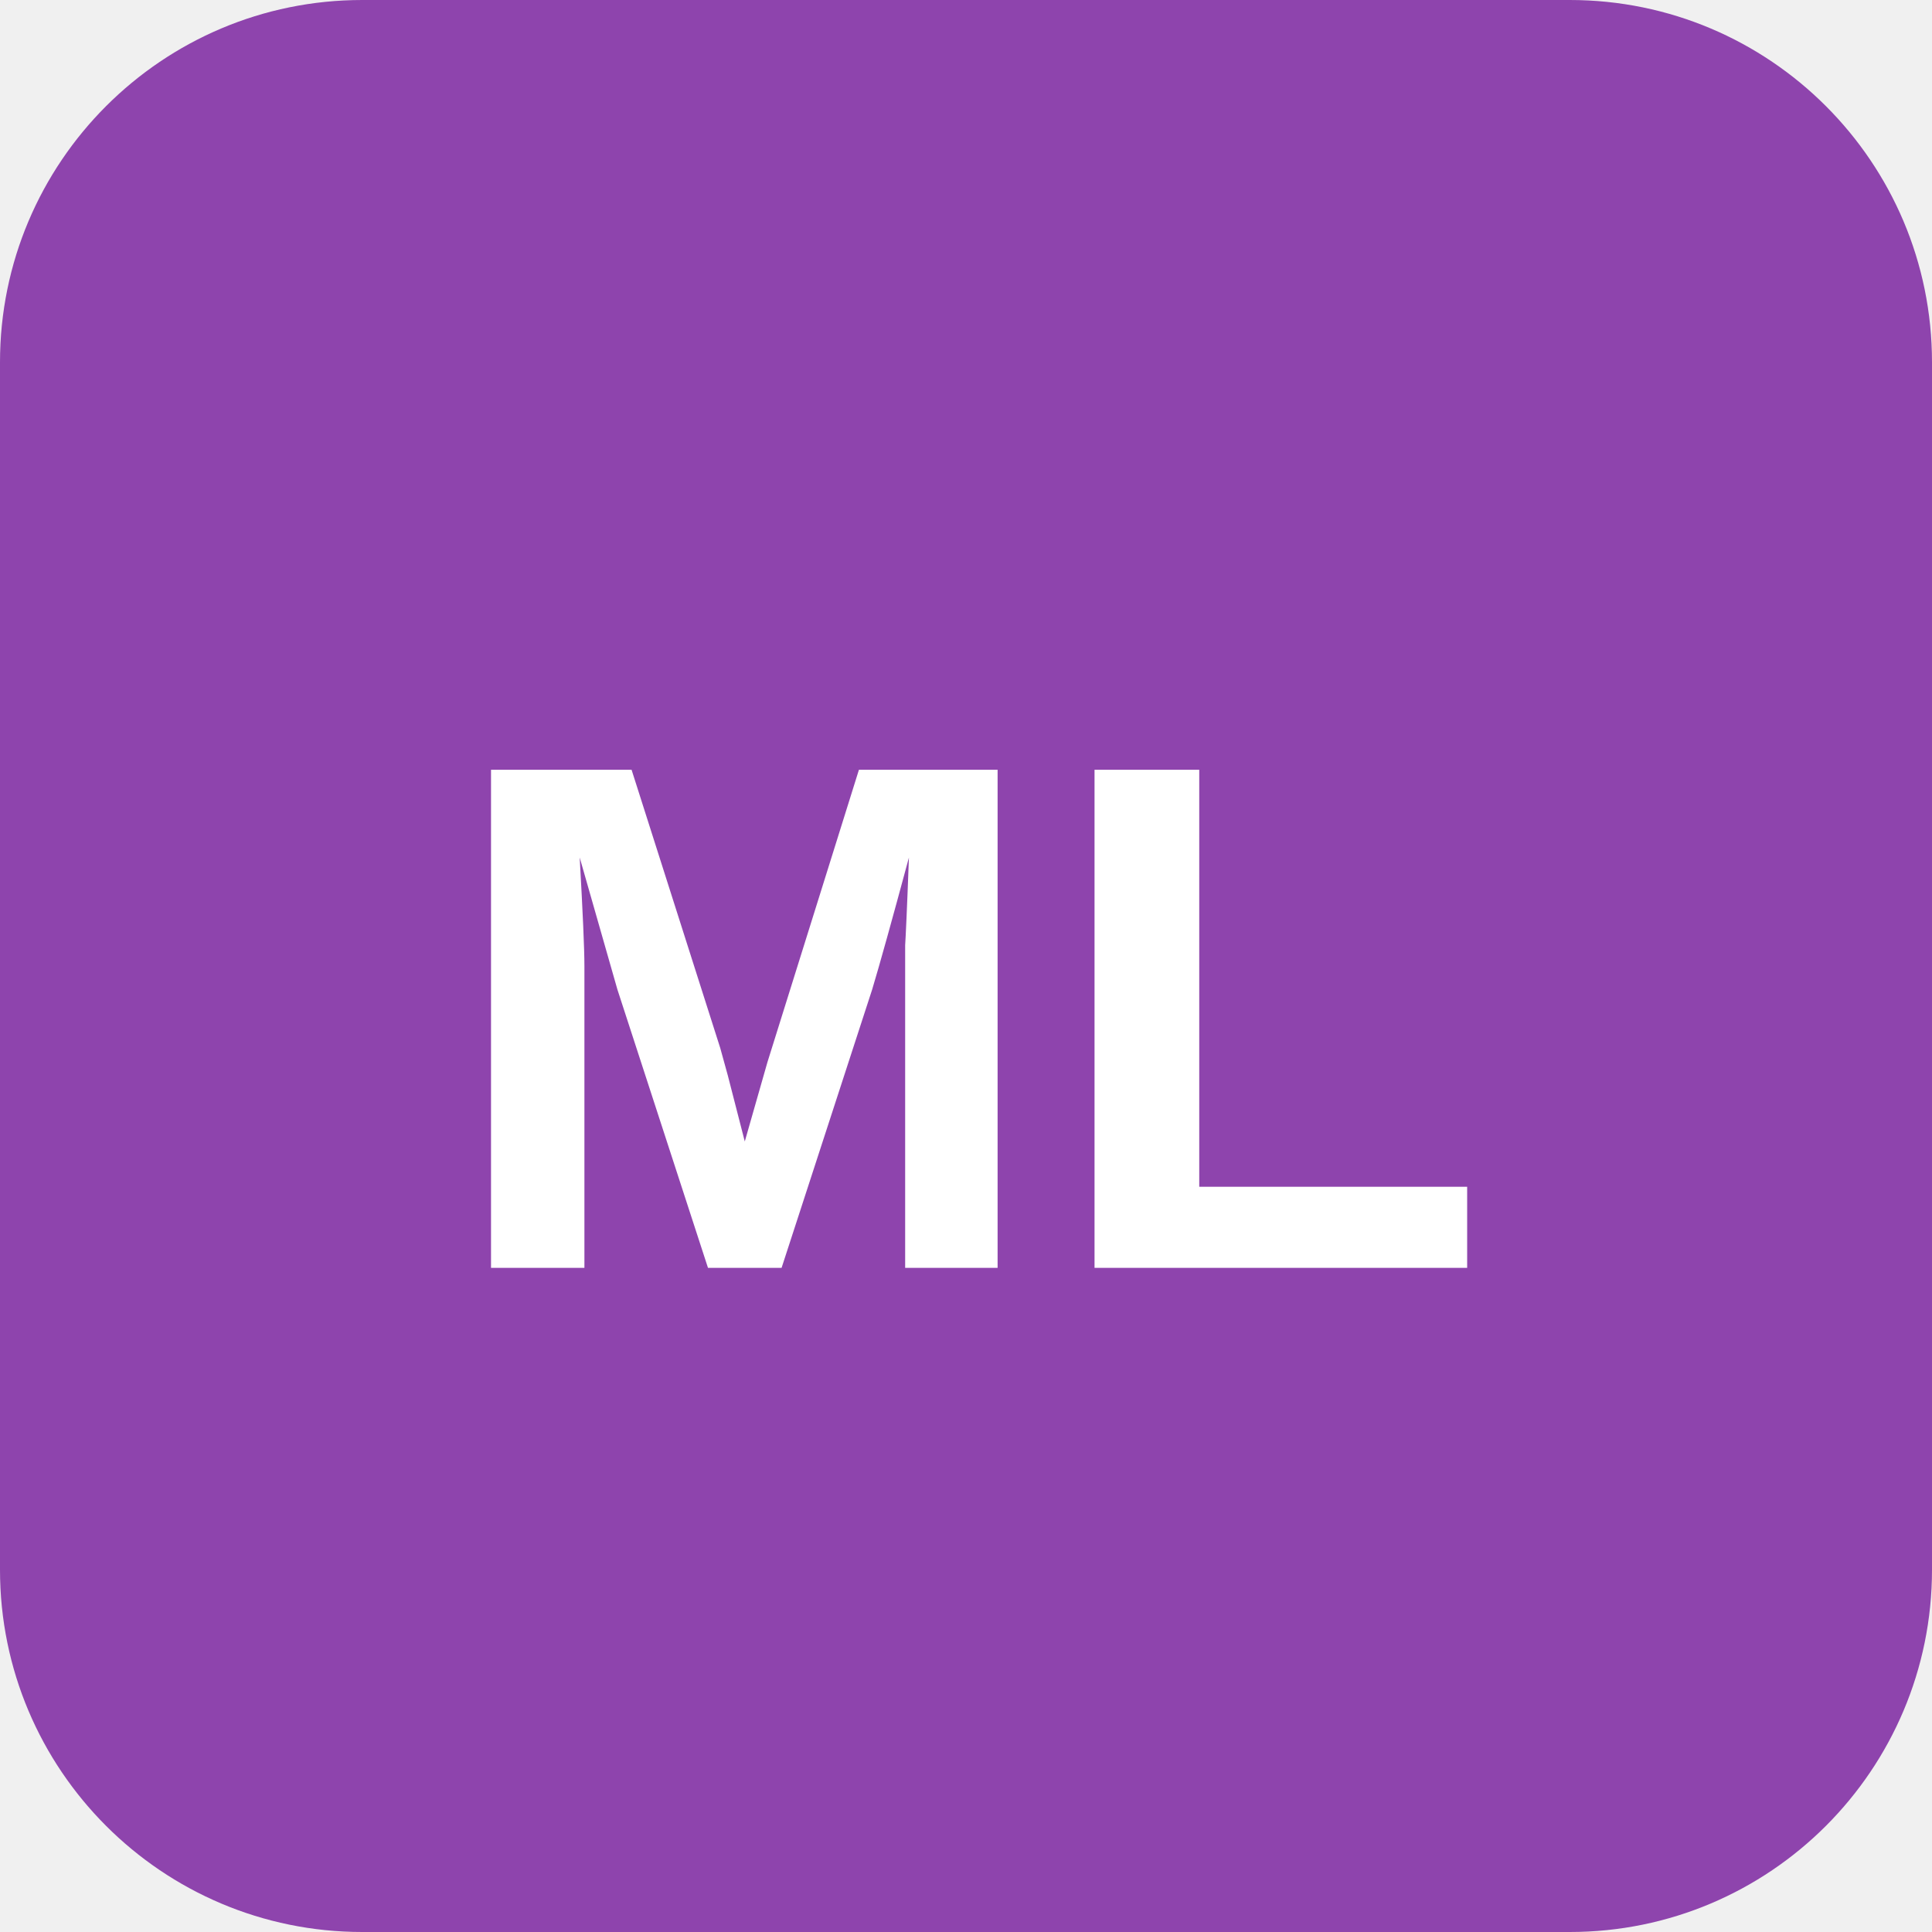
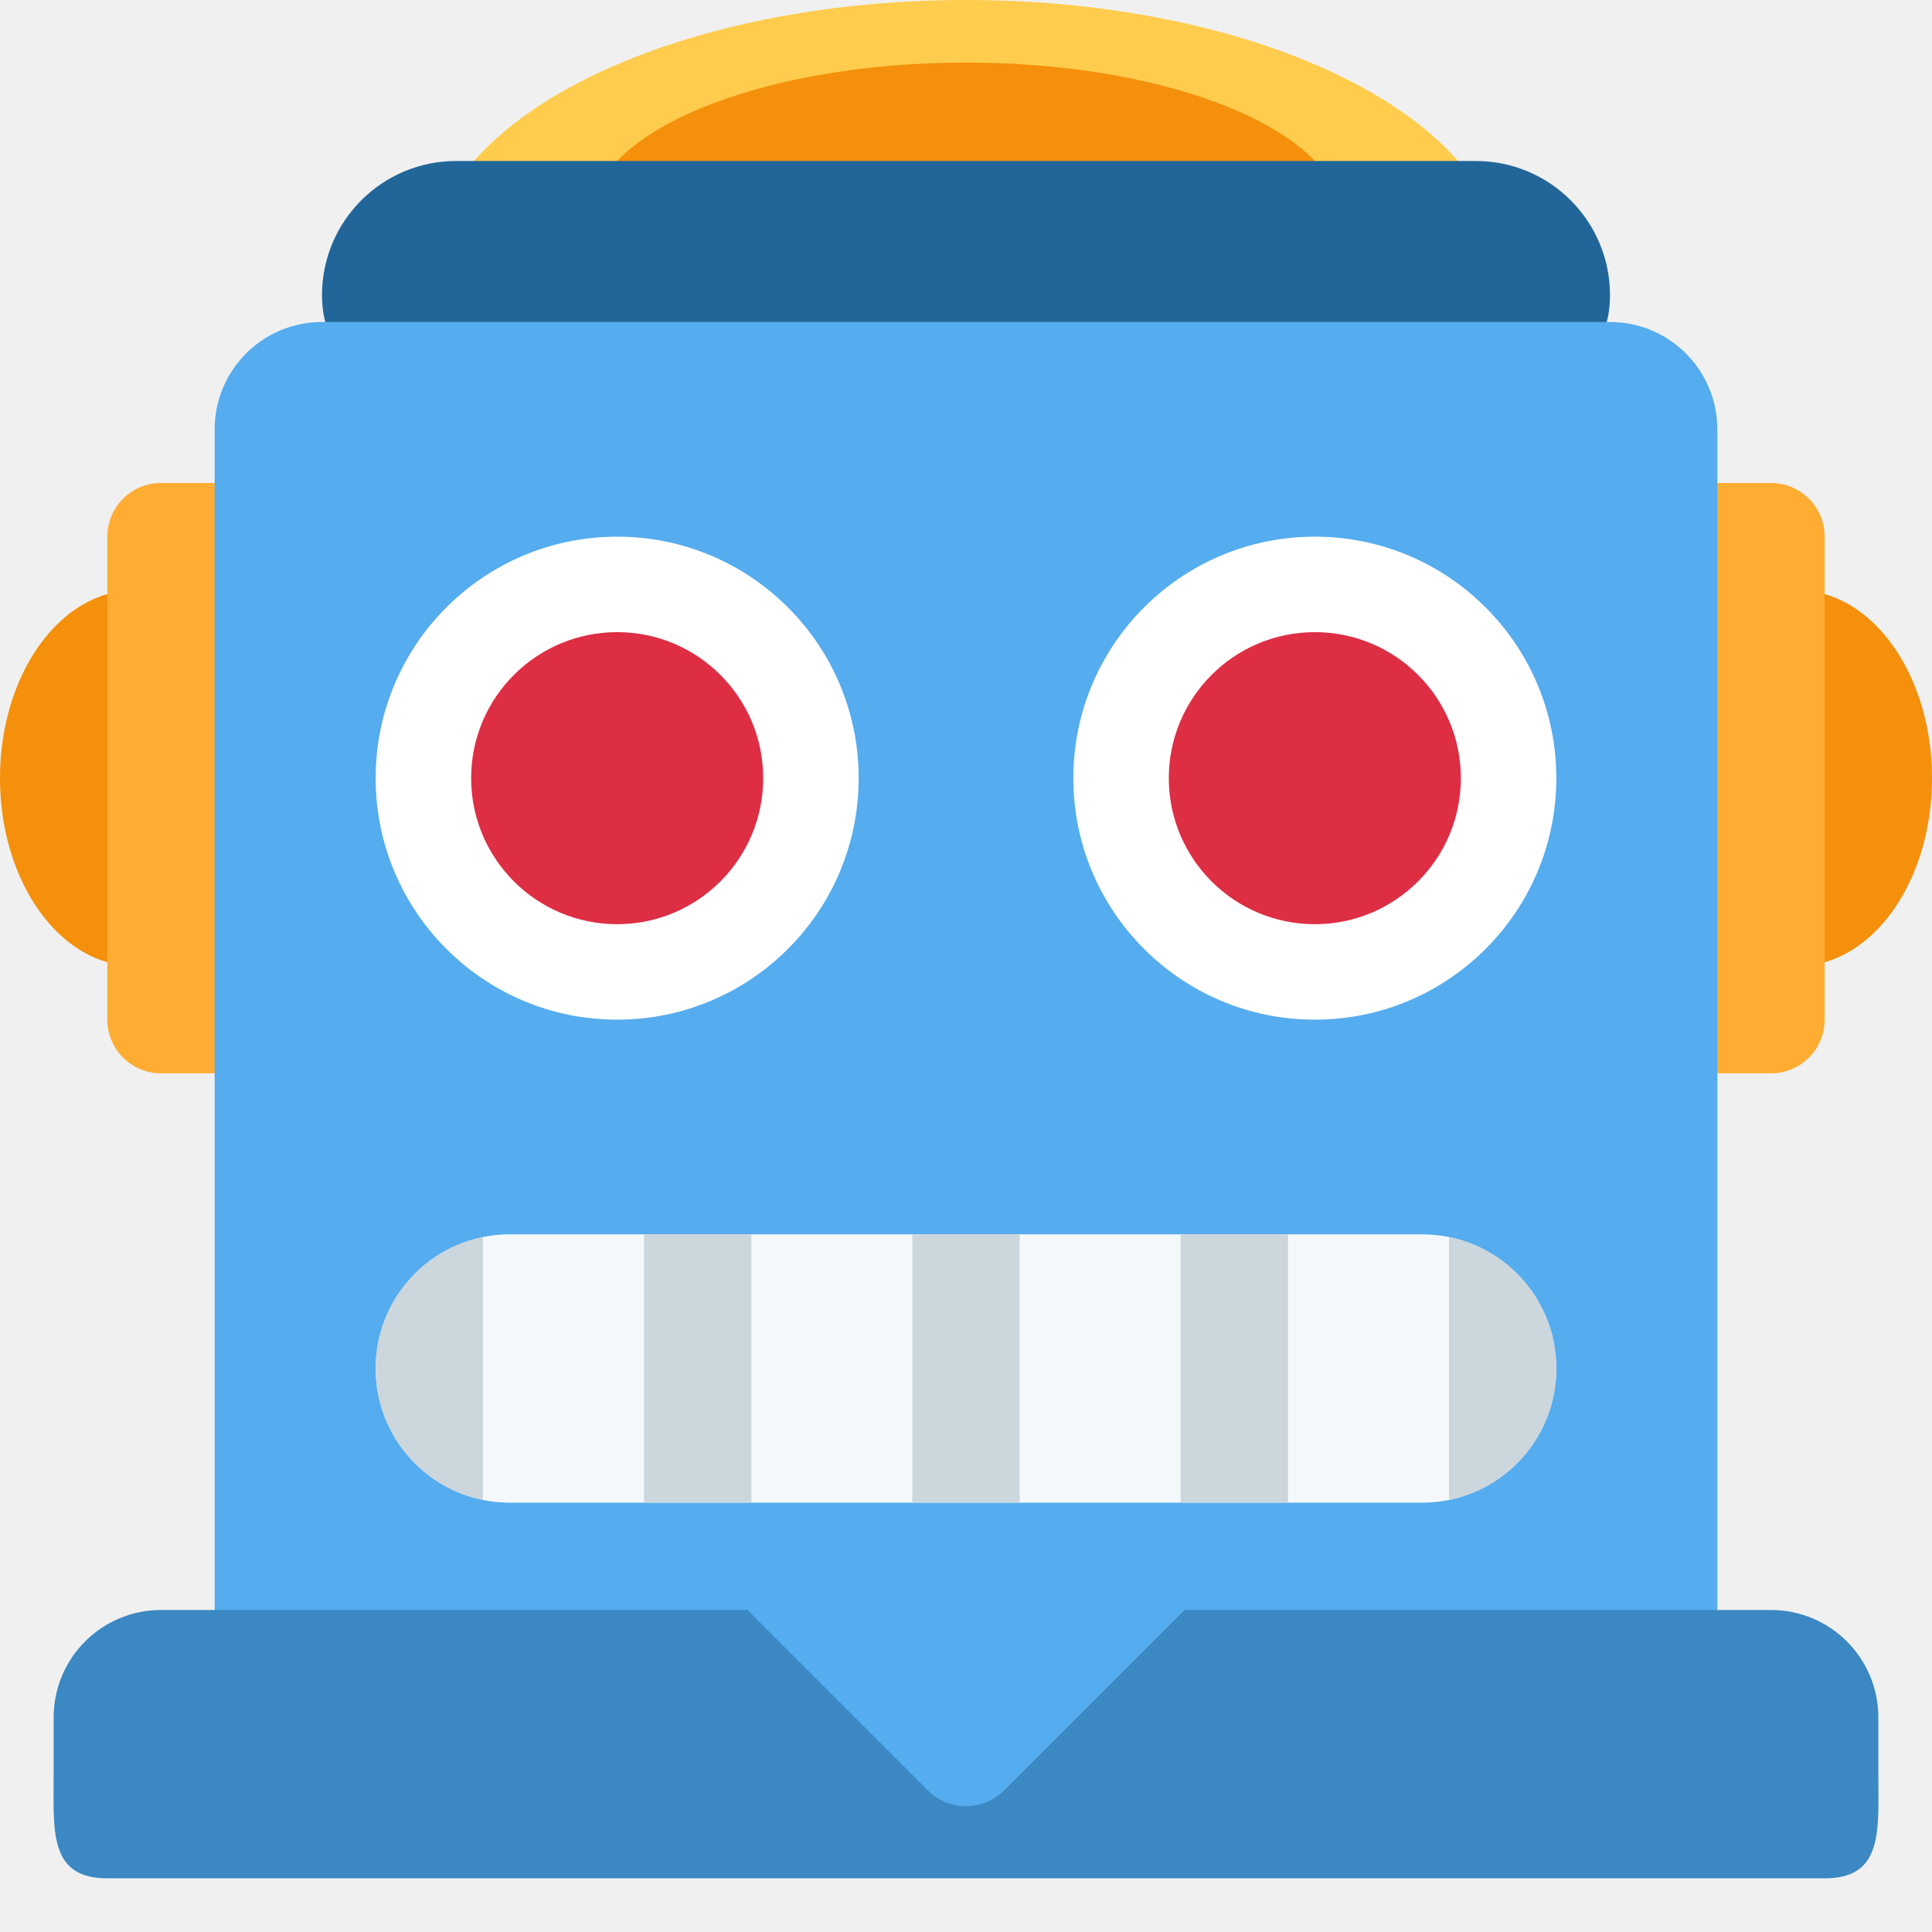
- <svg xmlns="http://www.w3.org/2000/svg" viewBox="0 0 32 32" fill="none">
-   <rect width="32" height="32" rx="6" fill="#8E44AD" />
-   <text x="16" y="21" text-anchor="middle" font-size="12" fill="#fff" font-family="Arial" font-weight="bold">ML</text>
+ <svg xmlns="http://www.w3.org/2000/svg" viewBox="0 0 36 36" aria-hidden="true" role="img" class="iconify iconify--twemoji" preserveAspectRatio="xMidYMid meet" fill="#000000">
+   <g id="SVGRepo_bgCarrier" stroke-width="0" />
+   <g id="SVGRepo_tracerCarrier" stroke-linecap="round" stroke-linejoin="round" />
+   <g id="SVGRepo_iconCarrier">
+     <ellipse fill="#F4900C" cx="33.5" cy="14.5" rx="2.5" ry="3.5" />
+     <ellipse fill="#F4900C" cx="2.5" cy="14.5" rx="2.5" ry="3.5" />
+     <path fill="#FFAC33" d="M34 19a1 1 0 0 1-1 1h-3a1 1 0 0 1-1-1v-9a1 1 0 0 1 1-1h3a1 1 0 0 1 1 1v9zM7 19a1 1 0 0 1-1 1H3a1 1 0 0 1-1-1v-9a1 1 0 0 1 1-1h3a1 1 0 0 1 1 1v9z" />
+     <path fill="#FFCC4D" d="M28 5c0 2.761-4.478 4-10 4C12.477 9 8 7.761 8 5s4.477-5 10-5c5.522 0 10 2.239 10 5z" />
+     <path fill="#F4900C" d="M25 4.083C25 5.694 21.865 7 18 7c-3.866 0-7-1.306-7-2.917c0-1.611 3.134-2.917 7-2.917c3.865 0 7 1.306 7 2.917z" />
+     <path fill="#269" d="M30 5.5C30 6.881 28.881 7 27.5 7h-19C7.119 7 6 6.881 6 5.5S7.119 3 8.5 3h19A2.5 2.5 0 0 1 30 5.5z" />
+     <path fill="#55ACEE" d="M30 6H6a2 2 0 0 0-2 2v26h28V8a2 2 0 0 0-2-2z" />
+     <path fill="#3B88C3" d="M35 33v-1a2 2 0 0 0-2-2H22.071l-3.364 3.364a.999.999 0 0 1-1.414 0L13.929 30H3a2 2 0 0 0-2 2v1c0 1.104-.104 2 1 2h32c1.104 0 1-.896 1-2z" />
+     <circle fill="#FFF" cx="24.5" cy="14.5" r="4.5" />
+     <circle fill="#DD2E44" cx="24.5" cy="14.5" r="2.721" />
+     <circle fill="#FFF" cx="11.5" cy="14.5" r="4.5" />
+     <path fill="#F5F8FA" d="M29 25.5a2.5 2.5 0 0 1-2.5 2.5h-17a2.5 2.5 0 1 1 0-5h17a2.5 2.5 0 0 1 2.5 2.5z" />
+     <path fill="#CCD6DD" d="M17 23h2v5h-2zm-5 0h2v5h-2zm10 0h2v5h-2zM7 25.5a2.5 2.5 0 0 0 2 2.45v-4.9a2.5 2.5 0 0 0-2 2.45zm20-2.45v4.899a2.5 2.5 0 0 0 0-4.899z" />
+     <circle fill="#DD2E44" cx="11.5" cy="14.5" r="2.721" />
+   </g>
</svg>
